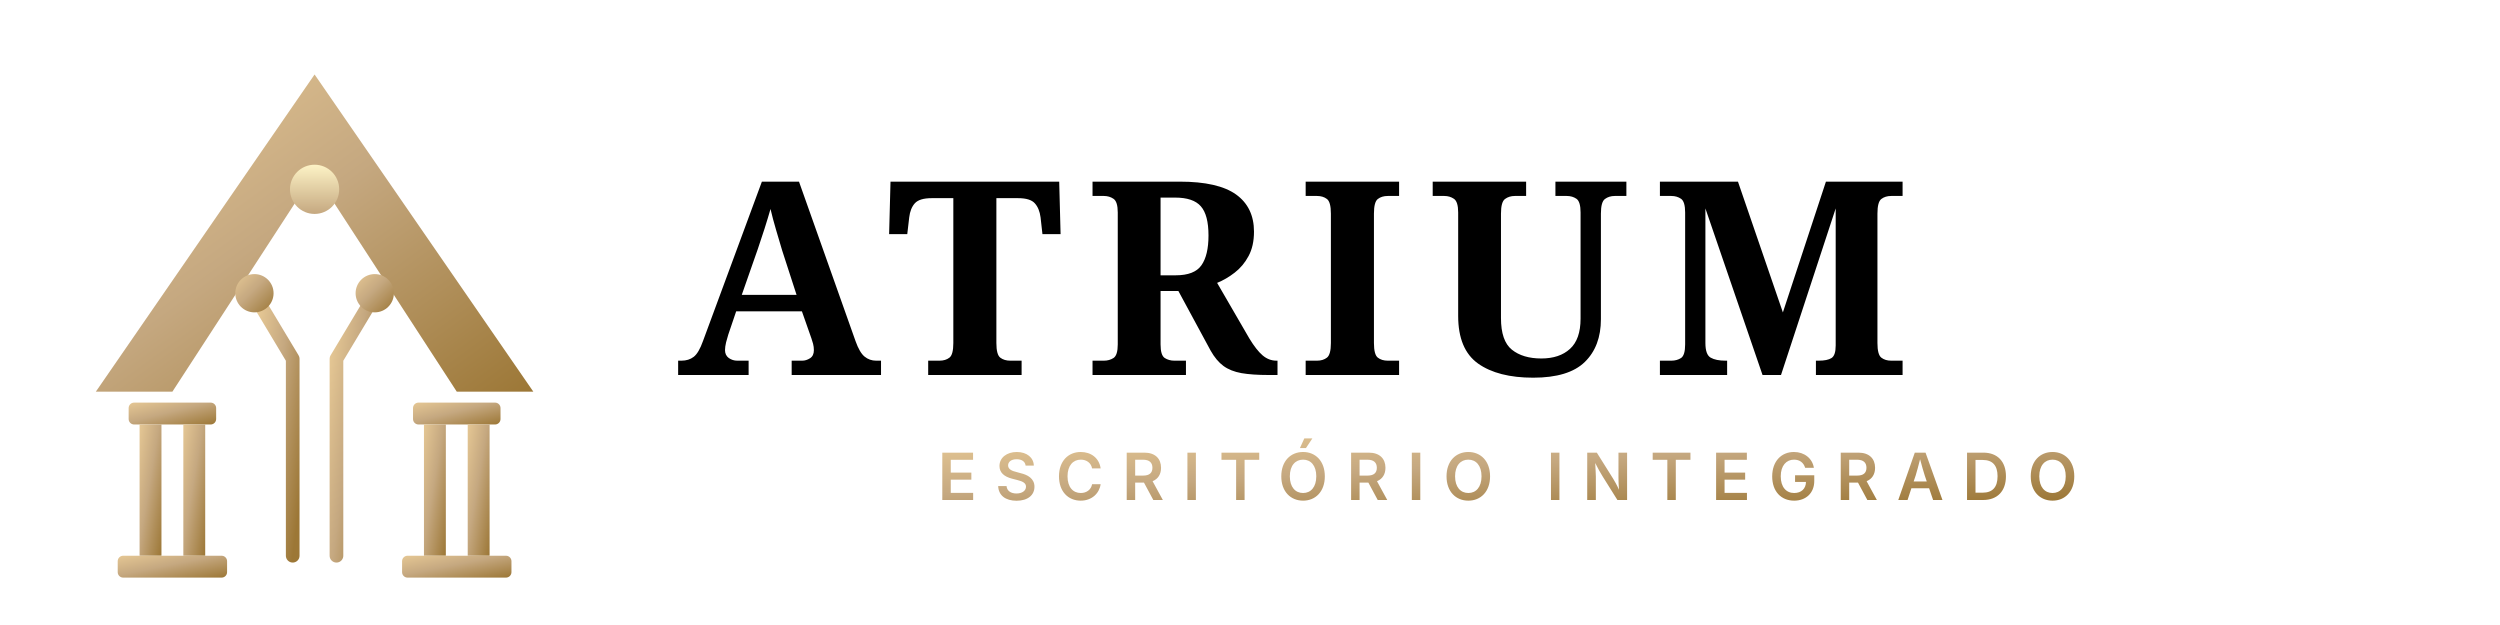
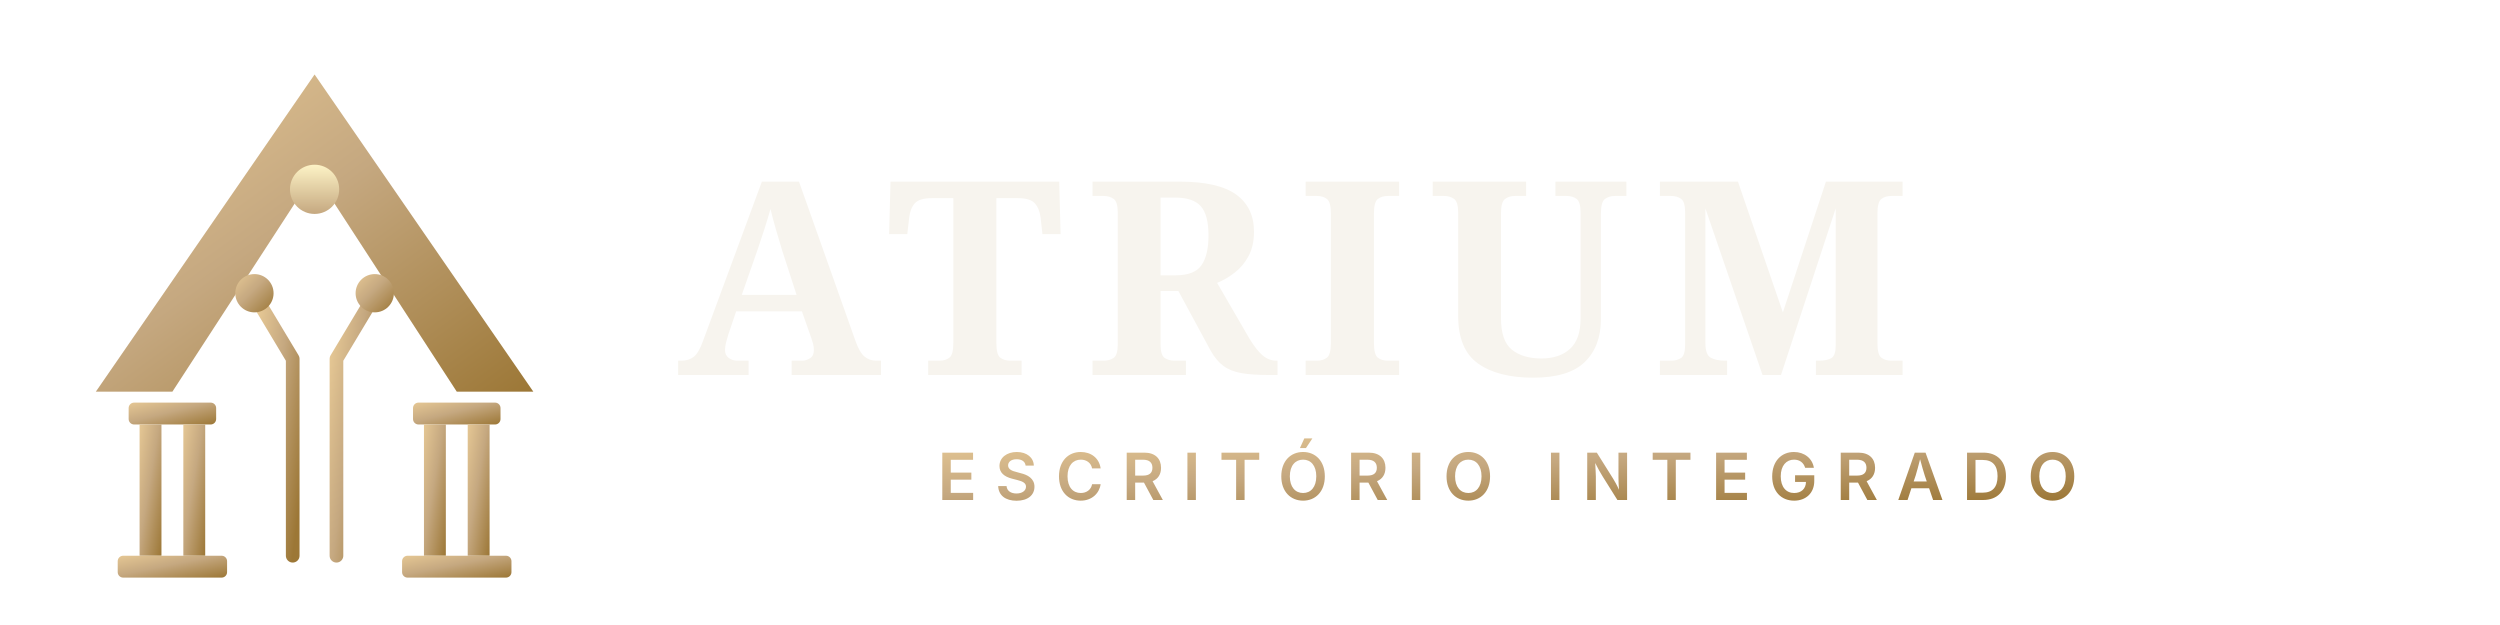
<svg xmlns="http://www.w3.org/2000/svg" viewBox="0 0 480 120" fill="none" width="100%" height="100%">
  <defs>
    <linearGradient id="goldGrad" x1="0%" y1="0%" x2="100%" y2="100%">
      <stop offset="0%" stop-color="#E5C794" />
      <stop offset="45%" stop-color="#C5A880" />
      <stop offset="100%" stop-color="#9C7736" />
    </linearGradient>
    <linearGradient id="goldLight" x1="0%" y1="0%" x2="0%" y2="100%">
      <stop offset="0%" stop-color="#FDF3C6" />
      <stop offset="100%" stop-color="#C5A880" />
    </linearGradient>
  </defs>
  <g transform="translate(10, 8) scale(1.05)">
    <path d="M48 6 L88 64 L74 64 L48 24 L22 64 L8 64 Z" fill="url(#goldGrad)" />
    <rect x="14" y="66" width="16" height="4" rx="1" fill="url(#goldGrad)" />
    <rect x="16" y="70" width="4" height="24" fill="url(#goldGrad)" />
    <rect x="24" y="70" width="4" height="24" fill="url(#goldGrad)" />
    <rect x="12" y="94" width="20" height="4" rx="1" fill="url(#goldGrad)" />
    <rect x="66" y="66" width="16" height="4" rx="1" fill="url(#goldGrad)" />
    <rect x="68" y="70" width="4" height="24" fill="url(#goldGrad)" />
    <rect x="76" y="70" width="4" height="24" fill="url(#goldGrad)" />
    <rect x="64" y="94" width="20" height="4" rx="1" fill="url(#goldGrad)" />
    <path d="M48 30 L48 94" stroke="url(#goldLight)" stroke-width="3" stroke-linecap="round" />
    <circle cx="48" cy="27" r="4.5" fill="url(#goldLight)" />
    <path d="M38 48 L44 58 L44 94" stroke="url(#goldGrad)" stroke-width="2.5" stroke-linecap="round" stroke-linejoin="round" />
    <circle cx="37" cy="46" r="3.5" fill="url(#goldGrad)" />
    <path d="M58 48 L52 58 L52 94" stroke="url(#goldGrad)" stroke-width="2.5" stroke-linecap="round" stroke-linejoin="round" />
    <circle cx="59" cy="46" r="3.5" fill="url(#goldGrad)" />
  </g>
  <g transform="translate(130, 20)">
-     <text x="0" y="52" font-family="'Playfair Display', Georgia, serif" font-size="52" font-weight="700" letter-spacing="0.08em" fill="currentColor">ATRIUM</text>
+     <text x="0" y="52" font-family="'Playfair Display', Georgia, serif" font-size="52" font-weight="700" letter-spacing="0.08em" fill="#F7F4EE">ATRIUM</text>
    <line x1="0" y1="72" x2="40" y2="72" stroke="url(#goldGrad)" stroke-width="2" />
    <text x="50" y="76" font-family="'Inter', -apple-system, sans-serif" font-size="12.5" font-weight="600" letter-spacing="0.28em" fill="url(#goldGrad)">ESCRITÓRIO INTEGRADO</text>
    <line x1="305" y1="72" x2="345" y2="72" stroke="url(#goldGrad)" stroke-width="2" />
  </g>
</svg>
